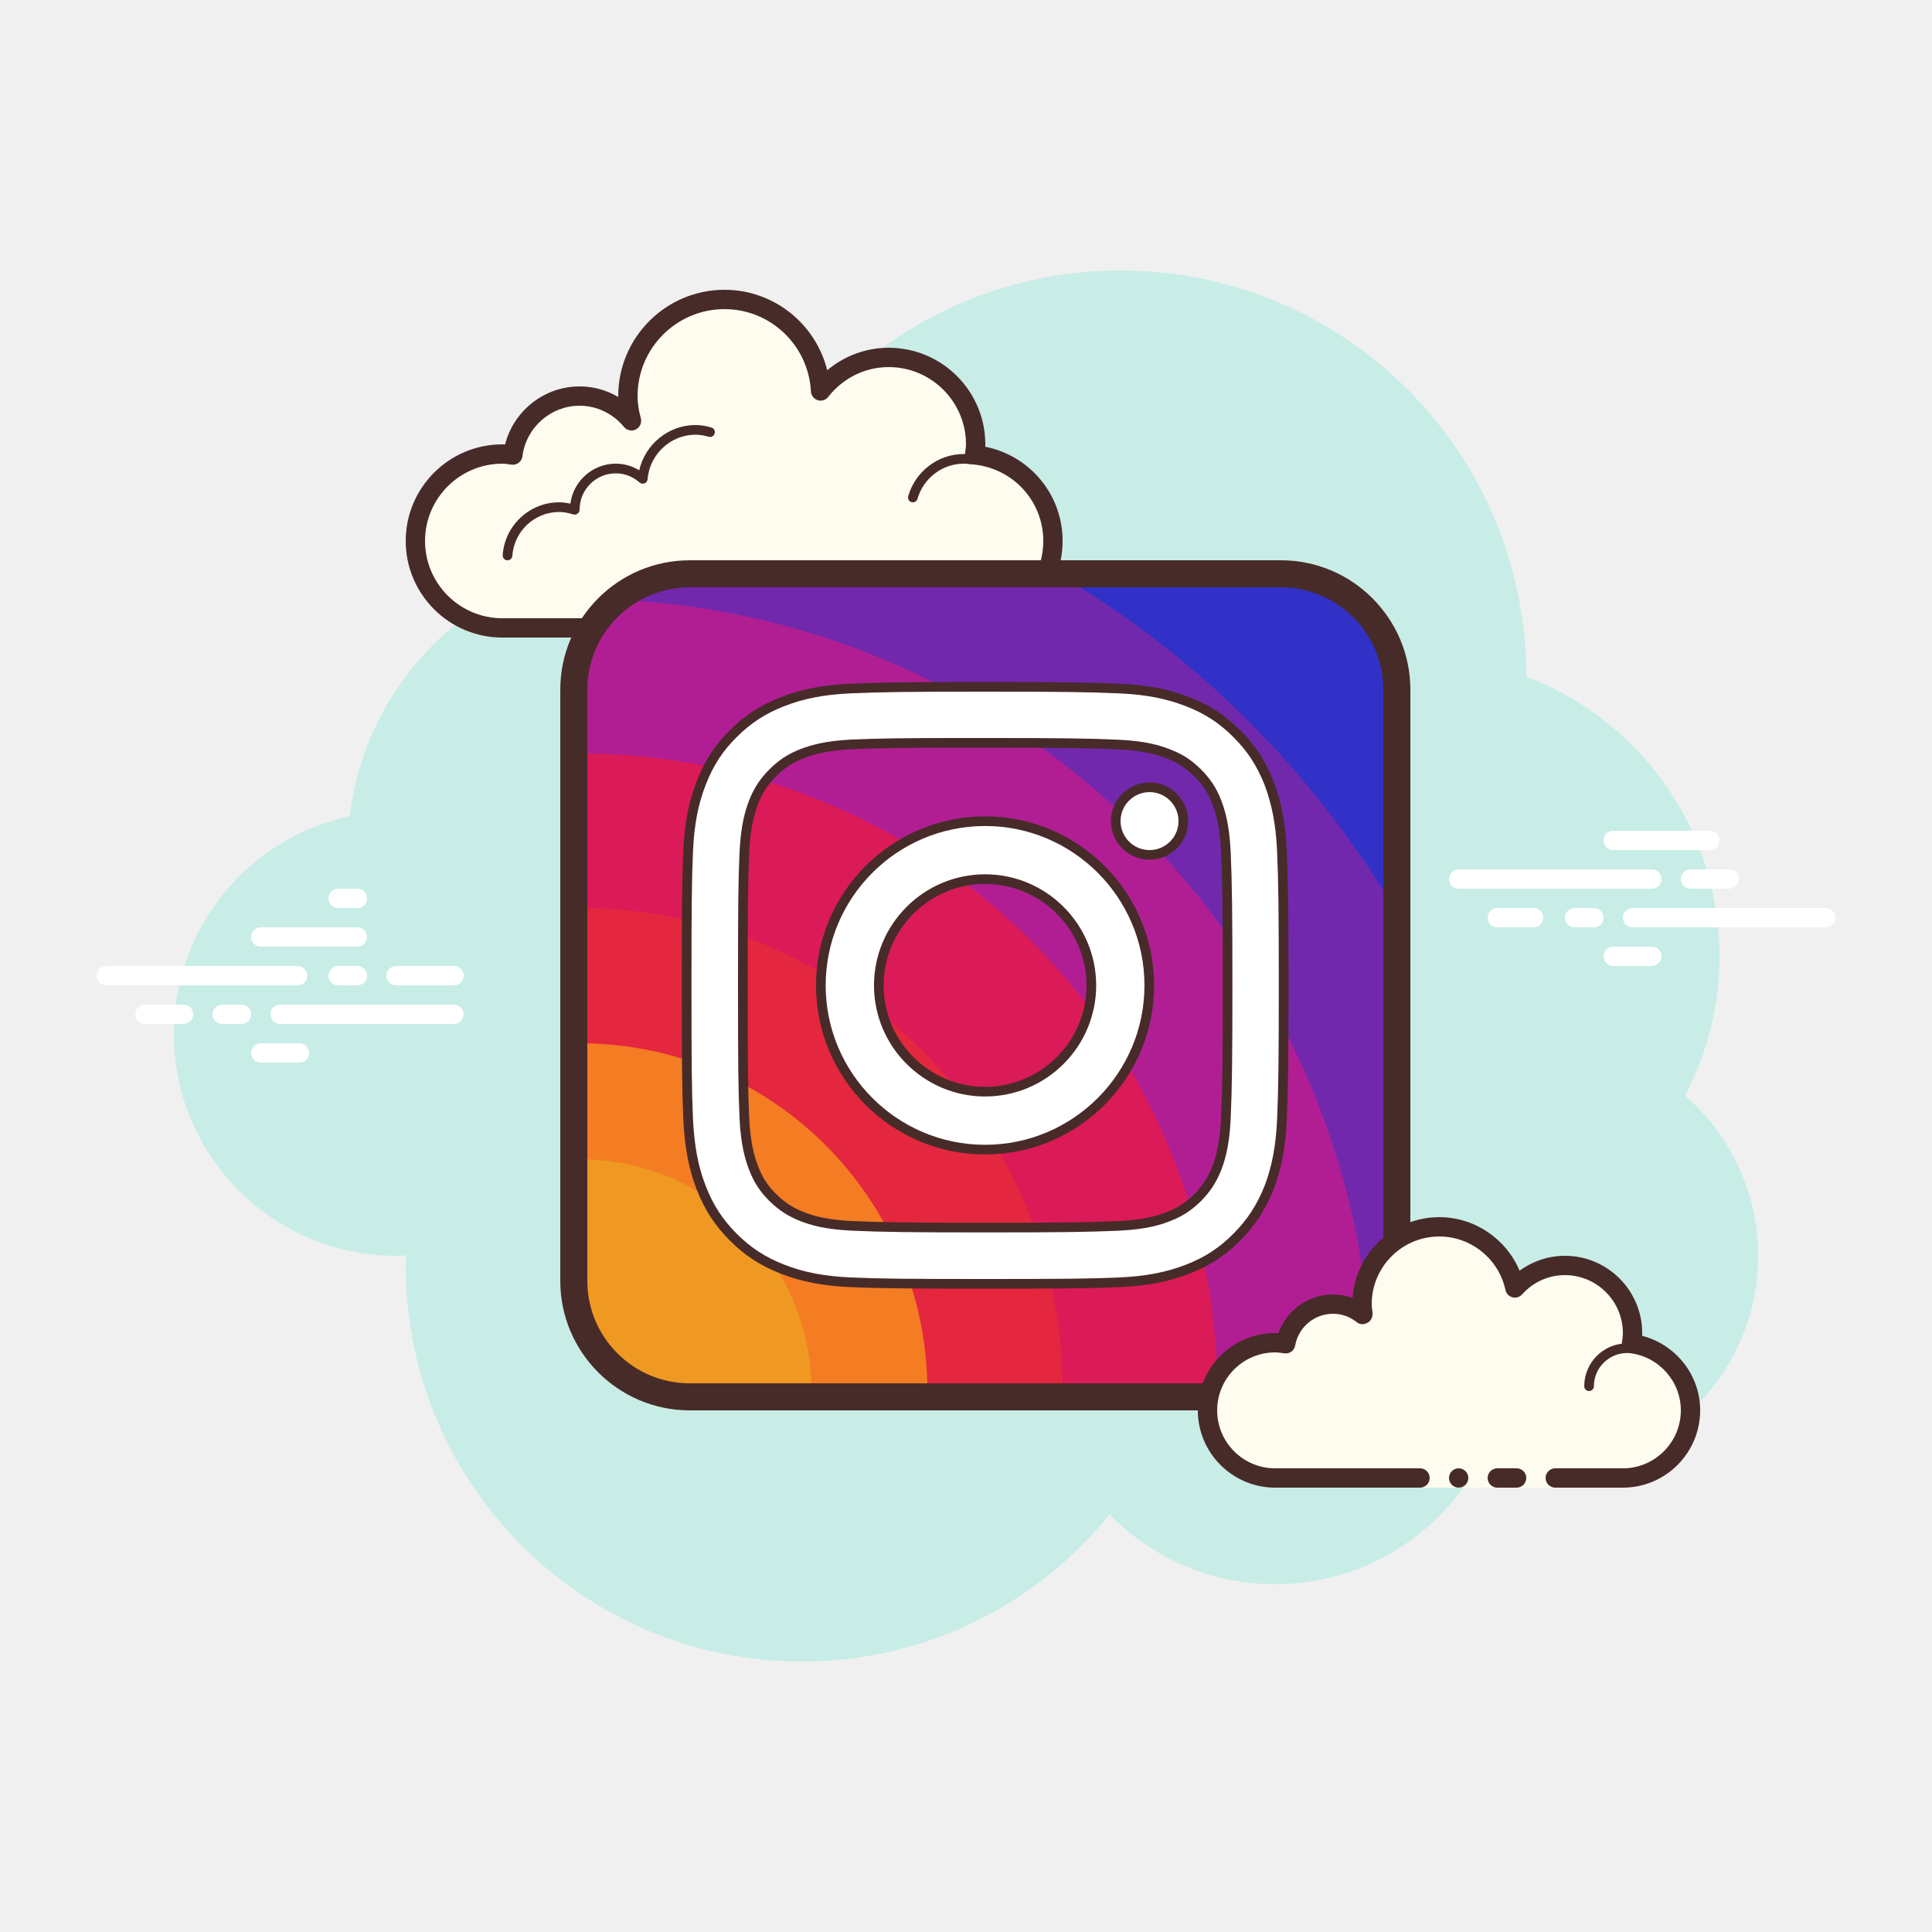
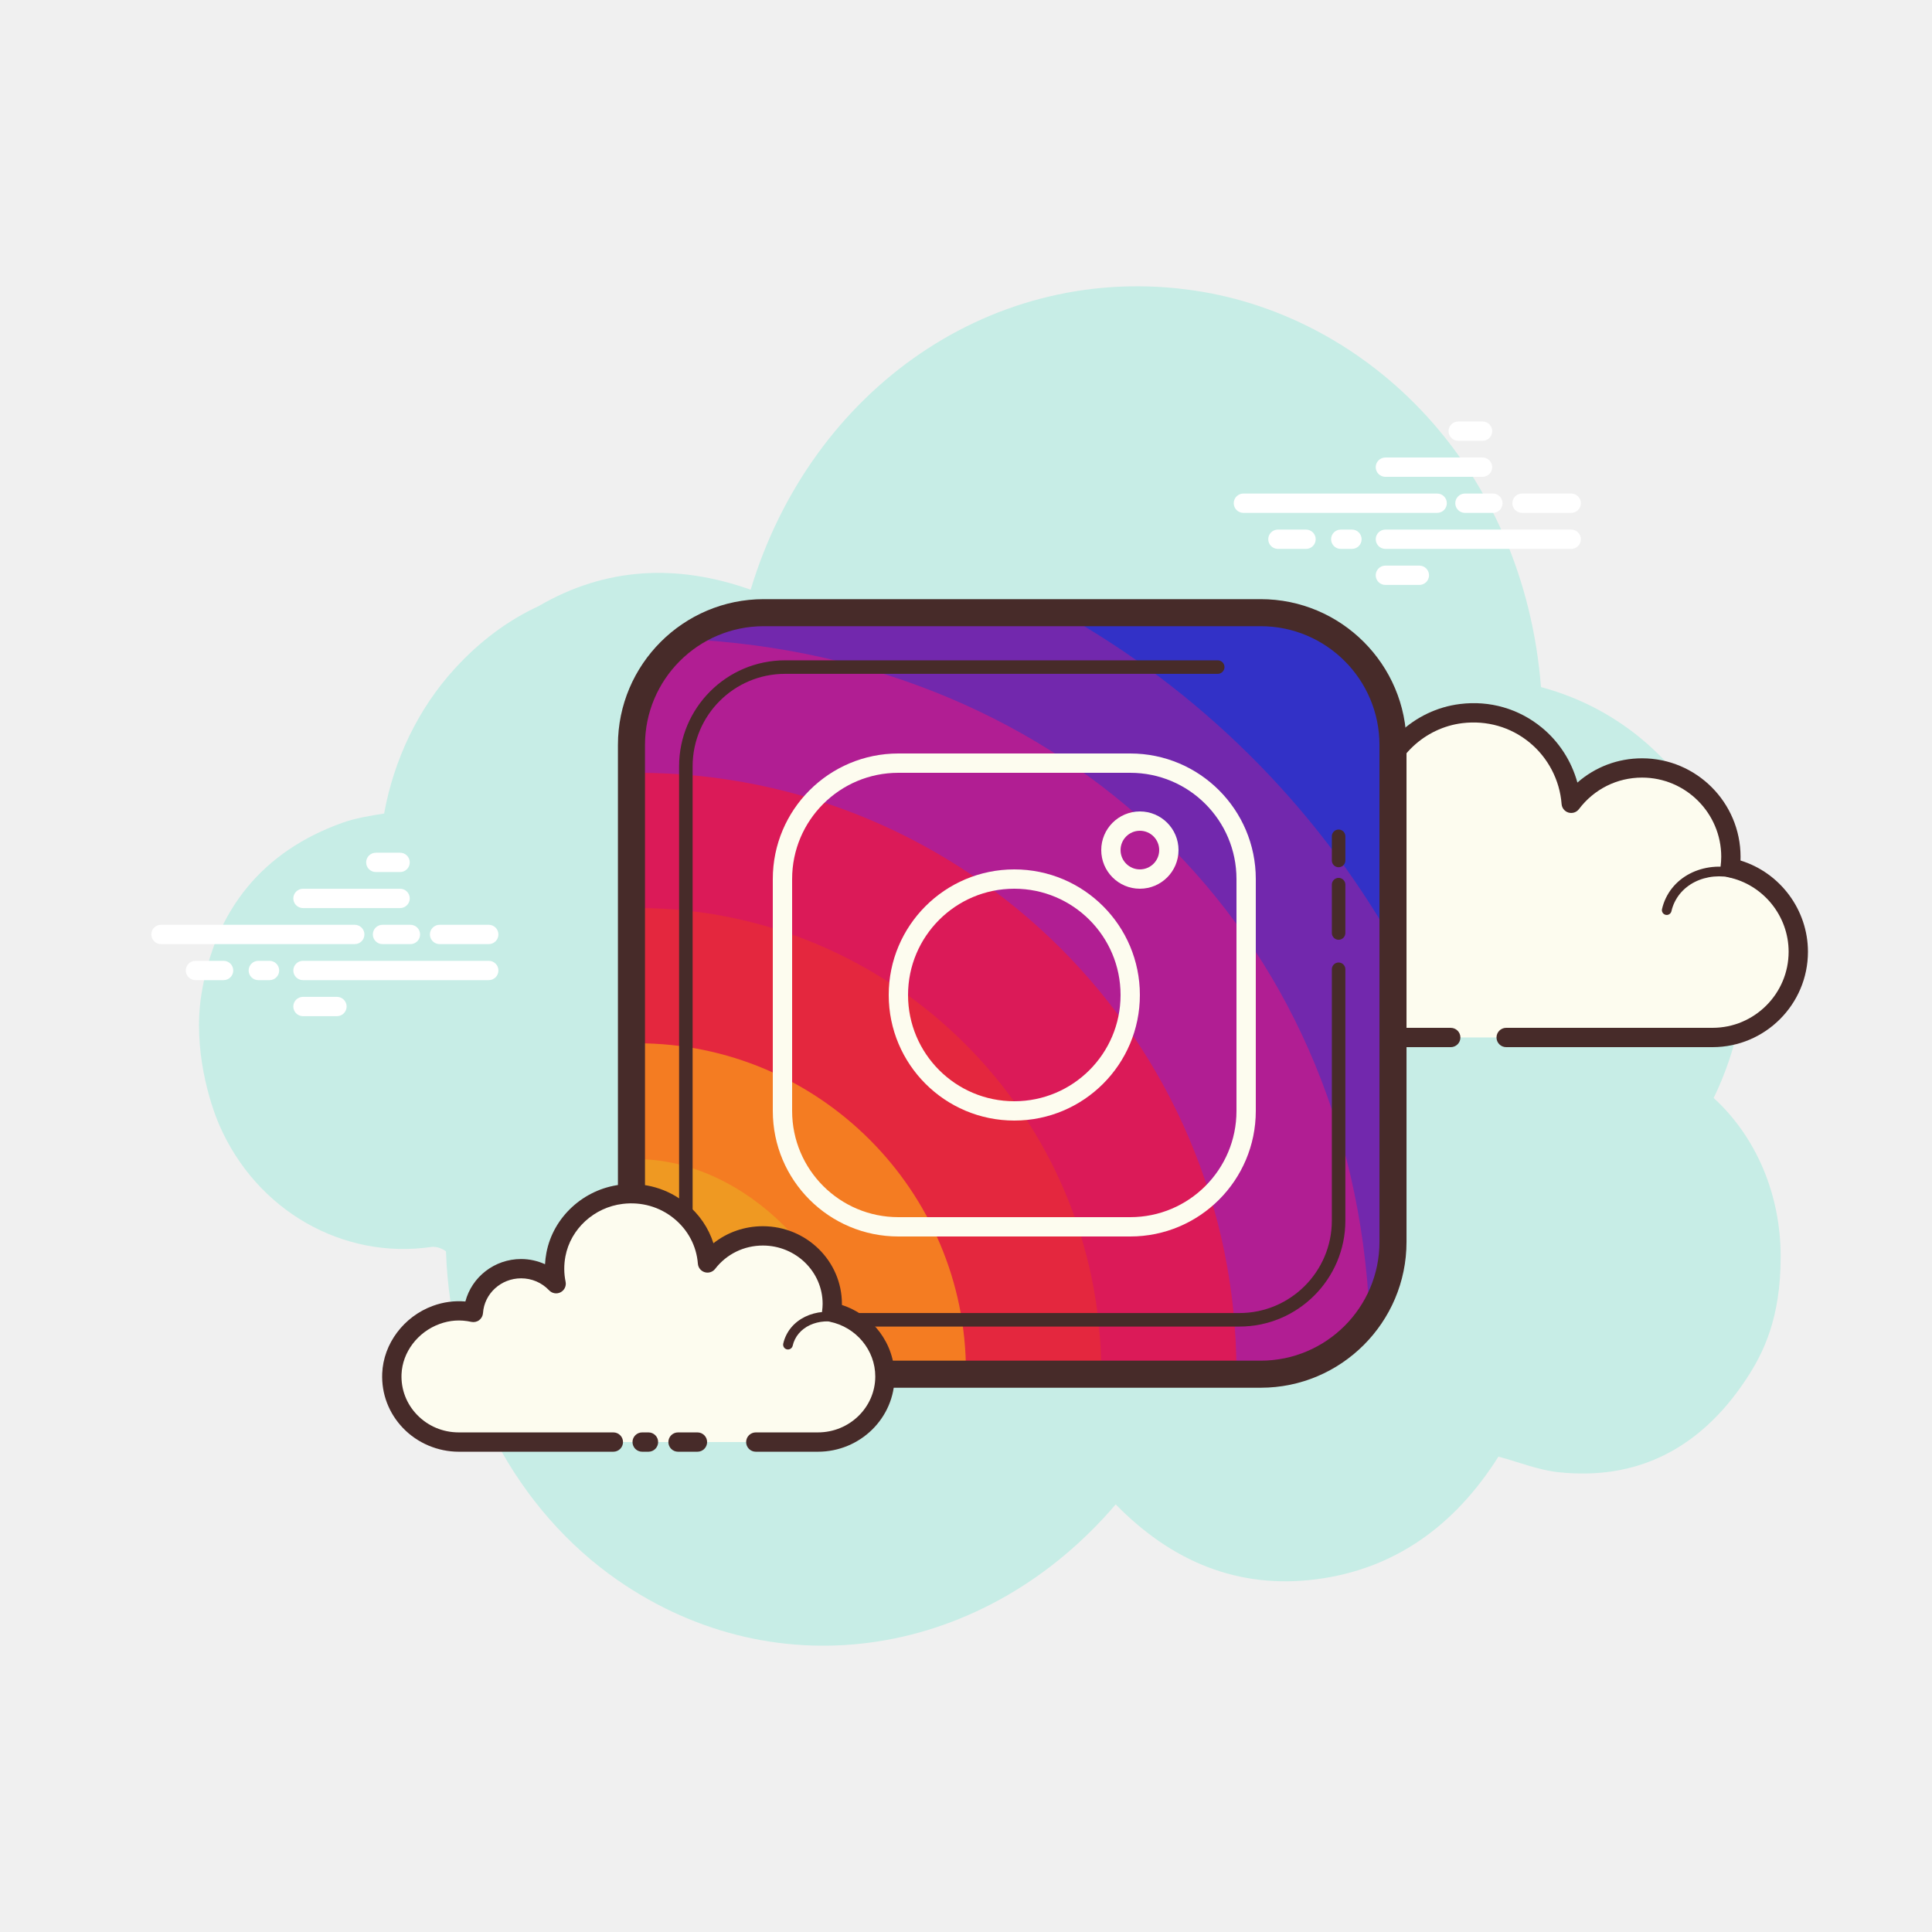
- <svg xmlns="http://www.w3.org/2000/svg" version="1.1" x="0px" y="0px" viewBox="0 0 100 100" style="enable-background:new 0 0 100 100;" xml:space="preserve">
-   <g id="bubble">
- </g>
-   <g id="gradient">
- </g>
-   <g id="doodle_1_">
- </g>
-   <g id="fluent">
- </g>
-   <g id="cloud">
-     <path style="fill:#C7EDE6;" d="M87.215,56.71C88.35,54.555,89,52.105,89,49.5c0-6.621-4.159-12.257-10.001-14.478   C78.999,35.015,79,35.008,79,35c0-11.598-9.402-21-21-21c-9.784,0-17.981,6.701-20.313,15.757C36.211,29.272,34.638,29,33,29   c-7.692,0-14.023,5.793-14.89,13.252C12.906,43.353,9,47.969,9,53.5C9,59.851,14.149,65,20.5,65c0.177,0,0.352-0.012,0.526-0.022   C21.022,65.153,21,65.324,21,65.5C21,76.822,30.178,86,41.5,86c6.437,0,12.175-2.972,15.934-7.614C59.612,80.611,62.64,82,66,82   c4.65,0,8.674-2.65,10.666-6.518C77.718,75.817,78.837,76,80,76c6.075,0,11-4.925,11-11C91,61.689,89.53,58.727,87.215,56.71z" />
-     <g>
-       <path style="fill:#FFFFFF;" d="M15.405,51H5.5C5.224,51,5,50.776,5,50.5S5.224,50,5.5,50h9.905c0.276,0,0.5,0.224,0.5,0.5    S15.682,51,15.405,51z" />
-       <path style="fill:#FFFFFF;" d="M18.5,51h-1c-0.276,0-0.5-0.224-0.5-0.5s0.224-0.5,0.5-0.5h1c0.276,0,0.5,0.224,0.5,0.5    S18.777,51,18.5,51z" />
-       <path style="fill:#FFFFFF;" d="M23.491,53H14.5c-0.276,0-0.5-0.224-0.5-0.5s0.224-0.5,0.5-0.5h8.991c0.276,0,0.5,0.224,0.5,0.5    S23.767,53,23.491,53z" />
-       <path style="fill:#FFFFFF;" d="M12.5,53h-1c-0.276,0-0.5-0.224-0.5-0.5s0.224-0.5,0.5-0.5h1c0.276,0,0.5,0.224,0.5,0.5    S12.777,53,12.5,53z" />
-       <path style="fill:#FFFFFF;" d="M9.5,53h-2C7.224,53,7,52.776,7,52.5S7.224,52,7.5,52h2c0.276,0,0.5,0.224,0.5,0.5S9.777,53,9.5,53    z" />
-       <path style="fill:#FFFFFF;" d="M15.5,55h-2c-0.276,0-0.5-0.224-0.5-0.5s0.224-0.5,0.5-0.5h2c0.276,0,0.5,0.224,0.5,0.5    S15.776,55,15.5,55z" />
-       <path style="fill:#FFFFFF;" d="M18.5,46c-0.177,0-0.823,0-1,0c-0.276,0-0.5,0.224-0.5,0.5c0,0.276,0.224,0.5,0.5,0.5    c0.177,0,0.823,0,1,0c0.276,0,0.5-0.224,0.5-0.5C19,46.224,18.776,46,18.5,46z" />
-       <path style="fill:#FFFFFF;" d="M18.5,48c-0.177,0-4.823,0-5,0c-0.276,0-0.5,0.224-0.5,0.5c0,0.276,0.224,0.5,0.5,0.5    c0.177,0,4.823,0,5,0c0.276,0,0.5-0.224,0.5-0.5C19,48.224,18.776,48,18.5,48z" />
-       <path style="fill:#FFFFFF;" d="M23.5,50c-0.177,0-2.823,0-3,0c-0.276,0-0.5,0.224-0.5,0.5c0,0.276,0.224,0.5,0.5,0.5    c0.177,0,2.823,0,3,0c0.276,0,0.5-0.224,0.5-0.5C24,50.224,23.776,50,23.5,50z" />
-     </g>
-     <g>
-       <path style="fill:#FFFFFF;" d="M85.5,46h-10c-0.276,0-0.5-0.224-0.5-0.5s0.224-0.5,0.5-0.5h10c0.276,0,0.5,0.224,0.5,0.5    S85.776,46,85.5,46z" />
-       <path style="fill:#FFFFFF;" d="M89.5,46h-2c-0.276,0-0.5-0.224-0.5-0.5s0.224-0.5,0.5-0.5h2c0.276,0,0.5,0.224,0.5,0.5    S89.776,46,89.5,46z" />
-       <path style="fill:#FFFFFF;" d="M94.5,48h-10c-0.276,0-0.5-0.224-0.5-0.5s0.224-0.5,0.5-0.5h10c0.276,0,0.5,0.224,0.5,0.5    S94.777,48,94.5,48z" />
-       <path style="fill:#FFFFFF;" d="M82.5,48h-1c-0.276,0-0.5-0.224-0.5-0.5s0.224-0.5,0.5-0.5h1c0.276,0,0.5,0.224,0.5,0.5    S82.776,48,82.5,48z" />
-       <path style="fill:#FFFFFF;" d="M79.375,48H77.5c-0.276,0-0.5-0.224-0.5-0.5s0.224-0.5,0.5-0.5h1.875c0.276,0,0.5,0.224,0.5,0.5    S79.651,48,79.375,48z" />
-       <path style="fill:#FFFFFF;" d="M88.5,44h-5c-0.276,0-0.5-0.224-0.5-0.5s0.224-0.5,0.5-0.5h5c0.276,0,0.5,0.224,0.5,0.5    S88.777,44,88.5,44z" />
-       <path style="fill:#FFFFFF;" d="M85.5,50h-2c-0.276,0-0.5-0.224-0.5-0.5s0.224-0.5,0.5-0.5h2c0.276,0,0.5,0.224,0.5,0.5    S85.776,50,85.5,50z" />
-     </g>
-     <g>
-       <path style="fill:#FDFCEF;" d="M43.875,32.5c0,0,3.64,0,6.125,0s4.5-2.015,4.5-4.5c0-2.333-1.782-4.229-4.055-4.455    C50.467,23.364,50.5,23.187,50.5,23c0-2.485-2.015-4.5-4.5-4.5c-1.438,0-2.703,0.686-3.527,1.736    C42.333,17.6,40.171,15.5,37.5,15.5c-2.761,0-5,2.239-5,5c0,0.446,0.077,0.87,0.187,1.282C32.045,21.005,31.086,20.5,30,20.5    c-1.781,0-3.234,1.335-3.455,3.055C26.364,23.533,26.187,23.5,26,23.5c-2.485,0-4.5,2.015-4.5,4.5s2.015,4.5,4.5,4.5s9.5,0,9.5,0    h5.375V33h3V32.5z" />
-       <path style="fill:#472B29;" d="M37.5,15c-3.033,0-5.5,2.467-5.5,5.5c0,0.016,0,0.031,0,0.047C31.398,20.192,30.71,20,30,20    c-1.831,0-3.411,1.261-3.858,3.005C26.095,23.002,26.048,23,26,23c-2.757,0-5,2.243-5,5s2.243,5,5,5h14.875    c0.276,0,0.5-0.224,0.5-0.5s-0.224-0.5-0.5-0.5H26c-2.206,0-4-1.794-4-4s1.794-4,4-4c0.117,0,0.23,0.017,0.343,0.032l0.141,0.019    c0.021,0.003,0.041,0.004,0.062,0.004c0.246,0,0.462-0.185,0.495-0.437C27.232,22.125,28.504,21,30,21    c0.885,0,1.723,0.401,2.301,1.1c0.098,0.118,0.241,0.182,0.386,0.182c0.078,0,0.156-0.018,0.228-0.056    c0.209-0.107,0.314-0.346,0.254-0.573C33.054,21.218,33,20.852,33,20.5c0-2.481,2.019-4.5,4.5-4.5    c2.381,0,4.347,1.872,4.474,4.263c0.011,0.208,0.15,0.387,0.349,0.45c0.05,0.016,0.101,0.024,0.152,0.024    c0.15,0,0.296-0.069,0.392-0.192C43.638,19.563,44.779,19,46,19c2.206,0,4,1.794,4,4c0,0.117-0.017,0.23-0.032,0.343l-0.019,0.141    c-0.016,0.134,0.022,0.268,0.106,0.373c0.084,0.105,0.207,0.172,0.34,0.185C52.451,24.247,54,25.949,54,28c0,2.206-1.794,4-4,4    h-6.125c-0.276,0-0.5,0.224-0.5,0.5s0.224,0.5,0.5,0.5H50c2.757,0,5-2.243,5-5c0-2.397-1.689-4.413-4.003-4.877    C50.999,23.082,51,23.041,51,23c0-2.757-2.243-5-5-5c-1.176,0-2.293,0.416-3.183,1.164C42.219,16.76,40.055,15,37.5,15L37.5,15z" />
-       <path style="fill:#472B29;" d="M36,22c-1.403,0-2.609,0.999-2.913,2.341C32.72,24.119,32.301,24,31.875,24    c-1.202,0-2.198,0.897-2.353,2.068C29.319,26.022,29.126,26,28.937,26c-1.529,0-2.811,1.2-2.918,2.732    C26.01,28.87,26.114,28.99,26.251,29c0.006,0,0.012,0,0.018,0c0.13,0,0.24-0.101,0.249-0.232c0.089-1.271,1.151-2.268,2.419-2.268    c0.229,0,0.47,0.042,0.738,0.127c0.022,0.007,0.045,0.01,0.067,0.01c0.055,0,0.11-0.02,0.156-0.054    C29.962,26.537,30,26.455,30,26.375c0-1.034,0.841-1.875,1.875-1.875c0.447,0,0.885,0.168,1.231,0.473    c0.047,0.041,0.106,0.063,0.165,0.063c0.032,0,0.063-0.006,0.093-0.019c0.088-0.035,0.148-0.117,0.155-0.212    C33.623,23.512,34.712,22.5,36,22.5c0.208,0,0.425,0.034,0.682,0.107c0.023,0.007,0.047,0.01,0.07,0.01    c0.109,0,0.207-0.073,0.239-0.182c0.038-0.133-0.039-0.271-0.172-0.309C36.517,22.04,36.256,22,36,22L36,22z" />
-       <path style="fill:#472B29;" d="M49.883,23.5c-1.326,0-2.508,0.897-2.874,2.182c-0.038,0.133,0.039,0.271,0.172,0.309    C47.205,25.997,47.228,26,47.25,26c0.109,0,0.209-0.072,0.24-0.182C47.795,24.748,48.779,24,49.883,24    c0.117,0,0.23,0.014,0.342,0.029c0.012,0.002,0.023,0.003,0.035,0.003c0.121,0,0.229-0.092,0.246-0.217    c0.019-0.137-0.077-0.263-0.214-0.281C50.158,23.516,50.022,23.5,49.883,23.5L49.883,23.5z" />
-     </g>
-     <path style="fill:#3231C7;" d="M72.3,35.7v30.6c0,3.31-2.69,6-6,6H35.7c-3.31,0-6-2.69-6-6V35.7c0-3.31,2.69-6,6-6h30.6   C69.61,29.7,72.3,32.39,72.3,35.7z" />
-     <path style="fill:#7228AD;" d="M72.3,47.25V66.3c0,3.31-2.69,6-6,6H35.7c-3.31,0-6-2.69-6-6V35.7c0-3.31,2.69-6,6-6h19.05   C61.99,33.95,68.05,40.01,72.3,47.25z" />
-     <path style="fill:#B11E93;" d="M70.96,70.08c-1.1,1.35-2.78,2.22-4.66,2.22H35.7c-3.31,0-6-2.69-6-6V35.7   c0-1.88,0.87-3.56,2.22-4.66C53.03,32.02,69.98,48.97,70.96,70.08z" />
-     <path style="fill:#DB1A58;" d="M63,72v0.3H35.7c-3.31,0-6-2.69-6-6V39H30C48.23,39,63,53.77,63,72z" />
-     <path style="fill:#E4273E;" d="M55,72c0,0.1,0,0.2-0.01,0.3H35.7c-3.31,0-6-2.69-6-6V47.01C29.8,47,29.9,47,30,47   C43.81,47,55,58.19,55,72z" />
-     <path style="fill:#F47C22;" d="M48,72c0,0.1,0,0.2-0.01,0.3H35.7c-3.31,0-6-2.69-6-6V54.01C29.8,54,29.9,54,30,54   C39.94,54,48,62.06,48,72z" />
-     <path style="fill:#EF9922;" d="M42,72c0,0.1,0,0.2-0.01,0.3H35.7c-3.31,0-6-2.69-6-6v-6.29C29.8,60,29.9,60,30,60   C36.63,60,42,65.37,42,72z" />
-     <path style="fill:#472B29;" d="M66.3,73H35.7c-3.694,0-6.7-3.006-6.7-6.7V35.7c0-3.694,3.006-6.7,6.7-6.7h30.6   c3.694,0,6.7,3.006,6.7,6.7v30.6C73,69.994,69.994,73,66.3,73z M35.7,30.4c-2.923,0-5.3,2.377-5.3,5.3v30.6   c0,2.922,2.377,5.3,5.3,5.3h30.6c2.923,0,5.3-2.377,5.3-5.3V35.7c0-2.922-2.377-5.3-5.3-5.3H35.7z" />
-     <path style="fill:#FFFFFF;" d="M50.99,66.5c-3.983,0-5.466-0.011-6.98-0.08c-1.393-0.062-2.479-0.272-3.52-0.68   c-1.014-0.391-1.806-0.906-2.57-1.67c-0.759-0.759-1.273-1.552-1.67-2.57c-0.396-1.013-0.606-2.098-0.68-3.52   c-0.069-1.527-0.08-3.008-0.08-6.98c0-3.965,0.011-5.443,0.08-6.97c0.062-1.393,0.271-2.479,0.68-3.52   c0.396-1.027,0.911-1.82,1.67-2.57c0.759-0.758,1.552-1.273,2.57-1.67c1.041-0.407,2.127-0.617,3.52-0.68   c1.566-0.071,3.067-0.09,6.98-0.09c3.915,0,5.413,0.019,6.97,0.09c1.393,0.063,2.479,0.272,3.521,0.68   c1.027,0.396,1.819,0.911,2.569,1.67c0.752,0.743,1.27,1.535,1.681,2.57c0.399,1.052,0.606,2.139,0.67,3.521   c0.07,1.581,0.09,3.08,0.09,6.97c0,3.898-0.02,5.398-0.09,6.98c-0.063,1.382-0.27,2.468-0.67,3.52   c-0.41,1.025-0.929,1.819-1.681,2.57c-0.748,0.757-1.537,1.272-2.56,1.67c-1.055,0.408-2.144,0.617-3.53,0.68   C56.445,66.489,54.965,66.5,50.99,66.5z M49.68,38.5c-2.751,0-4.262,0.021-5.573,0.079c-1.334,0.062-2.069,0.285-2.562,0.472   c-0.609,0.239-1.046,0.524-1.508,0.987c-0.461,0.46-0.746,0.895-0.982,1.499c-0.188,0.494-0.413,1.23-0.476,2.569   c-0.068,1.505-0.079,2.893-0.079,6.884c0,3.999,0.011,5.389,0.079,6.893c0.062,1.329,0.286,2.064,0.474,2.556   c0.239,0.621,0.514,1.043,0.979,1.508c0.468,0.459,0.906,0.743,1.514,0.982c0.476,0.186,1.195,0.408,2.56,0.472   c1.559,0.07,3.038,0.089,6.886,0.089c3.855,0,5.337-0.02,6.893-0.089c1.397-0.064,2.134-0.301,2.566-0.474   c0.599-0.231,1.033-0.512,1.497-0.967c0.46-0.469,0.746-0.908,0.989-1.516c0.185-0.483,0.402-1.208,0.466-2.559   c0.069-1.572,0.089-3.054,0.089-6.895c0-3.834-0.02-5.313-0.089-6.884c-0.063-1.349-0.281-2.074-0.464-2.555   c-0.236-0.612-0.52-1.049-0.979-1.508c-0.493-0.484-0.893-0.742-1.53-0.985c-0.461-0.184-1.17-0.404-2.544-0.469   c-1.534-0.07-3.017-0.089-6.895-0.089H49.68z" />
-     <path style="fill:#472B29;" d="M50.99,35.8c3.909,0,5.405,0.019,6.956,0.09c1.359,0.061,2.415,0.265,3.428,0.66   c0.985,0.38,1.744,0.873,2.467,1.605c0.719,0.71,1.216,1.47,1.608,2.459c0.389,1.024,0.59,2.081,0.652,3.429   c0.07,1.576,0.089,3.072,0.089,6.957c0,3.893-0.019,5.39-0.089,6.966c-0.062,1.35-0.263,2.407-0.648,3.42   c-0.396,0.989-0.894,1.751-1.617,2.474c-0.716,0.725-1.473,1.219-2.453,1.6c-1.023,0.395-2.083,0.599-3.436,0.66   c-1.509,0.069-2.986,0.08-6.956,0.08c-3.978,0-5.458-0.011-6.967-0.08c-1.359-0.061-2.415-0.264-3.426-0.66   c-0.971-0.375-1.731-0.869-2.465-1.602c-0.728-0.729-1.222-1.489-1.603-2.468c-0.384-0.981-0.587-2.038-0.659-3.423   c-0.069-1.522-0.08-3.001-0.08-6.968c0-3.959,0.011-5.436,0.08-6.957c0.061-1.359,0.264-2.415,0.66-3.427   c0.38-0.985,0.873-1.745,1.603-2.465c0.727-0.727,1.488-1.221,2.467-1.602c1.009-0.394,2.065-0.598,3.424-0.66   C45.585,35.819,47.082,35.8,50.99,35.8 M50.99,63.79c3.861,0,5.345-0.019,6.907-0.089c1.443-0.067,2.211-0.314,2.658-0.493   c0.641-0.248,1.105-0.547,1.609-1.041c0.487-0.497,0.791-0.964,1.053-1.62c0.191-0.501,0.419-1.255,0.483-2.649   c0.07-1.576,0.089-3.061,0.089-6.908c0-3.839-0.019-5.322-0.089-6.898c-0.065-1.391-0.292-2.145-0.483-2.65   c-0.249-0.645-0.562-1.126-1.049-1.614c-0.518-0.509-0.96-0.794-1.625-1.048c-0.486-0.194-1.225-0.425-2.645-0.492   c-1.539-0.07-3.024-0.089-6.907-0.089H49.68c-2.756,0-4.27,0.021-5.588,0.079c-1.376,0.064-2.141,0.296-2.658,0.493   c-0.641,0.251-1.122,0.566-1.609,1.053c-0.487,0.486-0.801,0.965-1.051,1.605c-0.197,0.513-0.431,1.28-0.495,2.662   c-0.069,1.511-0.08,2.901-0.08,6.898c0,4.004,0.01,5.397,0.08,6.907c0.064,1.372,0.297,2.136,0.493,2.65   c0.252,0.654,0.556,1.121,1.05,1.615c0.491,0.482,0.973,0.795,1.613,1.046c0.496,0.194,1.247,0.426,2.656,0.492   C45.655,63.771,47.138,63.79,50.99,63.79 M50.99,35.3c-3.991,0-5.454,0.021-6.989,0.09c-1.417,0.064-2.522,0.279-3.583,0.693   c-1.047,0.408-1.86,0.937-2.639,1.714c-0.78,0.771-1.31,1.585-1.716,2.639c-0.416,1.062-0.63,2.168-0.693,3.584   c-0.069,1.537-0.08,3.019-0.08,6.979c0,3.969,0.011,5.452,0.08,6.99c0.075,1.444,0.289,2.549,0.693,3.583   c0.407,1.045,0.937,1.859,1.715,2.639c0.786,0.786,1.601,1.314,2.639,1.715c1.062,0.416,2.168,0.63,3.584,0.693   c1.537,0.07,3.02,0.081,6.989,0.081c3.96,0,5.441-0.01,6.979-0.081c1.41-0.063,2.519-0.277,3.594-0.693   c1.051-0.409,1.861-0.938,2.629-1.715c0.771-0.771,1.303-1.584,1.726-2.64c0.409-1.075,0.619-2.18,0.684-3.583   c0.068-1.536,0.09-3,0.09-6.989c0-3.979-0.021-5.443-0.09-6.979c-0.064-1.402-0.274-2.506-0.685-3.585   c-0.421-1.062-0.953-1.876-1.724-2.637c-0.771-0.78-1.584-1.309-2.639-1.716c-1.063-0.416-2.169-0.629-3.585-0.693   C56.443,35.321,54.982,35.3,50.99,35.3L50.99,35.3z M50.99,63.29c-3.842,0-5.32-0.019-6.876-0.089   c-1.336-0.062-2.036-0.278-2.496-0.458c-0.582-0.229-1-0.5-1.445-0.938c-0.441-0.441-0.705-0.846-0.934-1.438   c-0.182-0.476-0.399-1.195-0.46-2.494c-0.068-1.492-0.079-2.881-0.079-6.884c0-3.995,0.011-5.382,0.079-6.875   c0.061-1.308,0.278-2.026,0.462-2.506c0.225-0.574,0.497-0.99,0.938-1.43c0.44-0.441,0.856-0.713,1.438-0.941   c0.473-0.18,1.192-0.399,2.499-0.459C45.42,38.722,46.93,38.7,49.68,38.7h1.311c3.876,0,5.355,0.019,6.885,0.088   c1.346,0.063,2.033,0.277,2.482,0.457c0.612,0.234,0.99,0.478,1.46,0.94c0.436,0.436,0.708,0.854,0.934,1.438   c0.176,0.463,0.389,1.17,0.45,2.493c0.069,1.557,0.089,3.036,0.089,6.875c0,3.847-0.02,5.328-0.089,6.886   c-0.062,1.322-0.273,2.027-0.451,2.494c-0.234,0.586-0.501,0.996-0.943,1.448c-0.445,0.437-0.851,0.7-1.432,0.924   c-0.424,0.169-1.13,0.396-2.501,0.459C56.32,63.271,54.84,63.29,50.99,63.29L50.99,63.29z" />
-     <path style="fill:#FFFFFF;" d="M59.5,40.751c-0.966,0-1.75,0.783-1.75,1.749c0,0.966,0.784,1.75,1.75,1.75s1.75-0.784,1.75-1.75   S60.466,40.75,59.5,40.751L59.5,40.751z" />
-     <path style="fill:#472B29;" d="M59.5,41c0.828,0,1.5,0.672,1.5,1.5c0,0.828-0.672,1.5-1.5,1.5S58,43.328,58,42.5   C58,41.672,58.672,41.001,59.5,41L59.5,41 M59.5,40.5L59.5,40.5c-1.103,0.001-2,0.898-2,2c0,1.103,0.897,2,2,2s2-0.897,2-2   S60.603,40.5,59.5,40.5L59.5,40.5z" />
-     <path style="fill:#FFFFFF;" d="M50.988,42.504c-4.695,0-8.501,3.806-8.501,8.501s3.806,8.499,8.501,8.499   c4.695,0,8.499-3.805,8.499-8.499S55.682,42.504,50.988,42.504L50.988,42.504z M50.988,45.505c3.037,0,5.5,2.462,5.5,5.5   c0,3.037-2.463,5.5-5.5,5.5c-3.038,0-5.5-2.463-5.5-5.5C45.488,47.967,47.95,45.505,50.988,45.505z" />
-     <path style="fill:#472B29;" d="M50.988,59.754c-4.825,0-8.751-3.925-8.751-8.75c0-4.825,3.926-8.75,8.751-8.75   c4.824,0,8.749,3.925,8.749,8.75C59.737,55.829,55.812,59.754,50.988,59.754z M50.988,42.754c-4.55,0-8.251,3.701-8.251,8.25   c0,4.549,3.701,8.25,8.251,8.25c4.549,0,8.249-3.701,8.249-8.25C59.237,46.455,55.537,42.754,50.988,42.754z M50.988,56.754   c-3.171,0-5.75-2.58-5.75-5.75s2.579-5.75,5.75-5.75s5.75,2.58,5.75,5.75S54.159,56.754,50.988,56.754z M50.988,45.754   c-2.895,0-5.25,2.355-5.25,5.25s2.355,5.25,5.25,5.25s5.25-2.355,5.25-5.25S53.883,45.754,50.988,45.754z" />
-     <g>
-       <path style="fill:#FDFCEF;" d="M80.5,76.5c0,0,1.567,0,3.5,0s3.5-1.567,3.5-3.5c0-1.781-1.335-3.234-3.055-3.455    C84.473,69.366,84.5,69.187,84.5,69c0-1.933-1.567-3.5-3.5-3.5c-1.032,0-1.95,0.455-2.59,1.165    c-0.384-1.808-1.987-3.165-3.91-3.165c-2.209,0-4,1.791-4,4c0,0.191,0.03,0.374,0.056,0.558C70.128,67.714,69.592,67.5,69,67.5    c-1.228,0-2.245,0.887-2.455,2.055C66.366,69.527,66.187,69.5,66,69.5c-1.933,0-3.5,1.567-3.5,3.5s1.567,3.5,3.5,3.5s7.5,0,7.5,0    V77h7V76.5z" />
-       <path style="fill:#472B29;" d="M82.25,72C82.112,72,82,71.888,82,71.75c0-1.223,0.995-2.218,2.218-2.218    c0.034,0.009,0.737-0.001,1.244,0.136c0.133,0.036,0.212,0.173,0.176,0.306c-0.036,0.134-0.173,0.213-0.306,0.176    c-0.444-0.12-1.1-0.12-1.113-0.118c-0.948,0-1.719,0.771-1.719,1.718C82.5,71.888,82.388,72,82.25,72z" />
-       <circle style="fill:#472B29;" cx="75.5" cy="76.5" r="0.5" />
-       <path style="fill:#472B29;" d="M84,77h-3.5c-0.276,0-0.5-0.224-0.5-0.5s0.224-0.5,0.5-0.5H84c1.654,0,3-1.346,3-3    c0-1.496-1.125-2.768-2.618-2.959c-0.134-0.018-0.255-0.088-0.336-0.196s-0.115-0.244-0.094-0.377C83.975,69.314,84,69.16,84,69    c0-1.654-1.346-3-3-3c-0.85,0-1.638,0.355-2.219,1c-0.125,0.139-0.321,0.198-0.5,0.148c-0.182-0.049-0.321-0.195-0.36-0.379    C77.58,65.165,76.141,64,74.5,64c-1.93,0-3.5,1.57-3.5,3.5c0,0.143,0.021,0.28,0.041,0.418c0.029,0.203-0.063,0.438-0.242,0.54    c-0.179,0.102-0.396,0.118-0.556-0.01C69.878,68.155,69.449,68,69,68c-0.966,0-1.792,0.691-1.963,1.644    c-0.048,0.267-0.296,0.446-0.569,0.405C66.314,70.025,66.16,70,66,70c-1.654,0-3,1.346-3,3s1.346,3,3,3h7.5    c0.276,0,0.5,0.224,0.5,0.5S73.776,77,73.5,77H66c-2.206,0-4-1.794-4-4s1.794-4,4-4c0.059,0,0.116,0.002,0.174,0.006    C66.588,67.82,67.711,67,69,67c0.349,0,0.689,0.061,1.011,0.18C70.176,64.847,72.126,63,74.5,63c1.831,0,3.466,1.127,4.153,2.774    C79.333,65.276,80.155,65,81,65c2.206,0,4,1.794,4,4c0,0.048-0.001,0.095-0.004,0.142C86.739,69.59,88,71.169,88,73    C88,75.206,86.206,77,84,77z" />
-       <path style="fill:#472B29;" d="M78.5,76c-0.159,0-0.841,0-1,0c-0.276,0-0.5,0.224-0.5,0.5c0,0.276,0.224,0.5,0.5,0.5    c0.159,0,0.841,0,1,0c0.276,0,0.5-0.224,0.5-0.5C79,76.224,78.776,76,78.5,76z" />
-     </g>
-   </g>
-   <g id="cclip">
- </g>
+ <svg xmlns="http://www.w3.org/2000/svg" version="1.1" id="Layer_1" x="0px" y="0px" viewBox="0 0 100 100" style="enable-background:new 0 0 100 100;" xml:space="preserve">
+   <path style="fill:#C7EDE6;" d="M88.699,56.831c0.3-0.616,0.566-1.264,0.796-1.943c2.633-7.77-1.349-17.078-9.733-19.325  C78.854,24.18,70.854,16.37,61.82,15.038c-10.341-1.525-19.814,5.044-22.966,15.485c-3.799-1.346-7.501-1.182-10.99,0.857  c-1.583,0.732-3.031,1.812-4.33,3.233c-1.907,2.086-3.147,4.719-3.652,7.495c-0.748,0.118-1.483,0.236-2.176,0.484  c-4.04,1.449-6.589,4.431-7.288,8.923c-0.435,2.797,0.443,5.587,0.933,6.714c1.935,4.455,6.422,6.98,10.981,6.312  c0.227-0.033,0.557,0.069,0.752,0.233c0.241,7.12,3.698,13.417,8.884,17.014c8.321,5.772,19.027,3.994,25.781-3.921  c2.894,2.96,6.338,4.398,10.384,3.876c4.023-0.519,7.147-2.739,9.426-6.349c1.053,0.283,2.051,0.691,3.083,0.804  c4.042,0.442,7.324-1.165,9.732-4.8c0.922-1.391,1.793-3.194,1.793-6.354C92.169,61.788,90.874,58.821,88.699,56.831z" />
+   <path style="fill:#FFFFFF;" d="M18.362,48.867H8.332c-0.276,0-0.5-0.224-0.5-0.5s0.224-0.5,0.5-0.5h10.03c0.276,0,0.5,0.224,0.5,0.5  S18.639,48.867,18.362,48.867z M21.244,48.867h-1.446c-0.276,0-0.5-0.224-0.5-0.5s0.224-0.5,0.5-0.5h1.446  c0.276,0,0.5,0.224,0.5,0.5S21.52,48.867,21.244,48.867z M25.298,48.867h-2.546c-0.276,0-0.5-0.224-0.5-0.5s0.224-0.5,0.5-0.5h2.546  c0.276,0,0.5,0.224,0.5,0.5S25.574,48.867,25.298,48.867z M25.298,50.732h-9.616c-0.276,0-0.5-0.224-0.5-0.5s0.224-0.5,0.5-0.5  h9.616c0.276,0,0.5,0.224,0.5,0.5S25.574,50.732,25.298,50.732z M13.95,50.732h-0.58c-0.276,0-0.5-0.224-0.5-0.5s0.224-0.5,0.5-0.5  h0.58c0.276,0,0.5,0.224,0.5,0.5S14.227,50.732,13.95,50.732z M11.573,50.732h-1.456c-0.276,0-0.5-0.224-0.5-0.5s0.224-0.5,0.5-0.5  h1.456c0.276,0,0.5,0.224,0.5,0.5S11.85,50.732,11.573,50.732z M20.709,47.002h-5.027c-0.276,0-0.5-0.224-0.5-0.5s0.224-0.5,0.5-0.5  h5.027c0.276,0,0.5,0.224,0.5,0.5S20.985,47.002,20.709,47.002z M20.709,45.137h-1.257c-0.276,0-0.5-0.224-0.5-0.5  s0.224-0.5,0.5-0.5h1.257c0.276,0,0.5,0.224,0.5,0.5S20.985,45.137,20.709,45.137z M17.441,52.597h-1.759  c-0.276,0-0.5-0.224-0.5-0.5s0.224-0.5,0.5-0.5h1.759c0.276,0,0.5,0.224,0.5,0.5S17.717,52.597,17.441,52.597z M74.388,26.546  h-10.03c-0.276,0-0.5-0.224-0.5-0.5s0.224-0.5,0.5-0.5h10.03c0.276,0,0.5,0.224,0.5,0.5S74.665,26.546,74.388,26.546z   M77.271,26.546h-1.446c-0.276,0-0.5-0.224-0.5-0.5s0.224-0.5,0.5-0.5h1.446c0.276,0,0.5,0.224,0.5,0.5S77.547,26.546,77.271,26.546  z M81.325,26.546h-2.546c-0.276,0-0.5-0.224-0.5-0.5s0.224-0.5,0.5-0.5h2.546c0.276,0,0.5,0.224,0.5,0.5  S81.602,26.546,81.325,26.546z M81.325,28.411h-9.617c-0.276,0-0.5-0.224-0.5-0.5s0.224-0.5,0.5-0.5h9.617  c0.276,0,0.5,0.224,0.5,0.5S81.602,28.411,81.325,28.411z M69.977,28.411h-0.58c-0.276,0-0.5-0.224-0.5-0.5s0.224-0.5,0.5-0.5h0.58  c0.276,0,0.5,0.224,0.5,0.5S70.254,28.411,69.977,28.411z M67.6,28.411h-1.456c-0.276,0-0.5-0.224-0.5-0.5s0.224-0.5,0.5-0.5H67.6  c0.276,0,0.5,0.224,0.5,0.5S67.877,28.411,67.6,28.411z M76.735,24.681h-5.028c-0.276,0-0.5-0.224-0.5-0.5s0.224-0.5,0.5-0.5h5.028  c0.276,0,0.5,0.224,0.5,0.5S77.012,24.681,76.735,24.681z M76.735,22.816h-1.257c-0.276,0-0.5-0.224-0.5-0.5s0.224-0.5,0.5-0.5  h1.257c0.276,0,0.5,0.224,0.5,0.5S77.012,22.816,76.735,22.816z M73.466,30.276h-1.759c-0.276,0-0.5-0.224-0.5-0.5  s0.224-0.5,0.5-0.5h1.759c0.276,0,0.5,0.224,0.5,0.5S73.743,30.276,73.466,30.276z" />
+   <path style="fill:#FDFCEF;" d="M77.959,53.7c0,0,10.616,0,10.681,0c2.452,0,4.439-1.987,4.439-4.439  c0-2.139-1.513-3.924-3.527-4.344c0.023-0.187,0.039-0.377,0.039-0.57c0-2.539-2.058-4.598-4.597-4.598  c-1.499,0-2.827,0.721-3.666,1.831c-0.215-2.826-2.739-5.007-5.693-4.646c-2.16,0.264-3.947,1.934-4.344,4.073  c-0.127,0.686-0.114,1.352,0.013,1.977c-0.579-0.624-1.403-1.016-2.322-1.016c-1.68,0-3.052,1.308-3.16,2.961  c-0.763-0.169-1.593-0.158-2.467,0.17c-1.671,0.627-2.861,2.2-2.93,3.983c-0.099,2.533,1.925,4.617,4.435,4.617  c0.191,0,0.861,0,1.015,0h9.218" />
+   <path style="fill:#472B29;" d="M88.641,54.2H77.959c-0.276,0-0.5-0.224-0.5-0.5s0.224-0.5,0.5-0.5H88.64  c2.172,0,3.939-1.767,3.939-3.939c0-1.854-1.316-3.476-3.129-3.855c-0.254-0.053-0.425-0.292-0.394-0.55  c0.021-0.168,0.035-0.337,0.035-0.51c0-2.259-1.838-4.098-4.098-4.098c-1.292,0-2.483,0.595-3.267,1.632  c-0.126,0.166-0.34,0.237-0.54,0.179c-0.2-0.059-0.342-0.235-0.358-0.442c-0.094-1.238-0.701-2.401-1.664-3.19  c-0.973-0.798-2.207-1.149-3.471-0.997c-1.947,0.238-3.556,1.747-3.913,3.668c-0.112,0.601-0.108,1.201,0.011,1.786  c0.045,0.22-0.062,0.442-0.261,0.545c-0.199,0.102-0.443,0.06-0.595-0.104c-0.513-0.552-1.208-0.856-1.956-0.856  c-1.4,0-2.569,1.095-2.661,2.494c-0.01,0.146-0.082,0.28-0.199,0.367s-0.268,0.118-0.408,0.088c-0.755-0.167-1.468-0.118-2.183,0.15  c-1.498,0.562-2.545,1.982-2.606,3.535c-0.042,1.083,0.347,2.109,1.096,2.889c0.75,0.78,1.758,1.209,2.84,1.209h10.233  c0.276,0,0.5,0.224,0.5,0.5s-0.224,0.5-0.5,0.5H64.86c-1.356,0-2.621-0.539-3.561-1.516c-0.939-0.977-1.428-2.263-1.375-3.621  c0.076-1.949,1.384-3.73,3.254-4.432c0.72-0.27,1.464-0.363,2.221-0.279c0.362-1.655,1.842-2.884,3.582-2.884  c0.603,0,1.194,0.151,1.72,0.431c0.004-0.327,0.036-0.655,0.097-0.983c0.436-2.346,2.399-4.188,4.775-4.478  c1.54-0.191,3.039,0.244,4.226,1.216c0.899,0.737,1.543,1.742,1.847,2.851c0.919-0.807,2.094-1.256,3.347-1.256  c2.811,0,5.098,2.287,5.098,5.098c0,0.064-0.001,0.128-0.004,0.192c2.048,0.628,3.492,2.547,3.492,4.723  C93.579,51.984,91.364,54.2,88.641,54.2z" />
+   <path style="fill:#FDFCEF;" d="M72.386,39.921c-1.642-0.108-3.055,1.026-3.157,2.533c-0.013,0.187-0.004,0.371,0.023,0.55  c-0.317-0.358-0.786-0.6-1.324-0.636c-0.985-0.065-1.836,0.586-1.959,1.471c-0.179-0.049-0.366-0.082-0.56-0.095  c-1.437-0.094-2.674,0.898-2.762,2.216" />
+   <path style="fill:#472B29;" d="M62.648,46.211c-0.006,0-0.012,0-0.017,0c-0.138-0.009-0.242-0.128-0.233-0.266  c0.098-1.454,1.453-2.556,3.028-2.449c0.116,0.008,0.234,0.022,0.353,0.045c0.26-0.878,1.158-1.485,2.166-1.421  c0.377,0.025,0.73,0.139,1.035,0.33c0-0.004,0-0.008,0-0.012c0.111-1.641,1.652-2.872,3.423-2.765  c0.138,0.009,0.242,0.128,0.233,0.266c-0.009,0.138-0.131,0.243-0.266,0.233c-1.514-0.102-2.799,0.933-2.891,2.3  c-0.011,0.165-0.004,0.332,0.021,0.496c0.017,0.109-0.041,0.217-0.141,0.264c-0.098,0.047-0.219,0.023-0.293-0.061  c-0.285-0.321-0.705-0.522-1.154-0.552c-0.846-0.056-1.589,0.496-1.695,1.256c-0.01,0.071-0.05,0.134-0.109,0.174  c-0.06,0.04-0.135,0.051-0.203,0.033c-0.173-0.046-0.345-0.076-0.511-0.086c-1.303-0.085-2.417,0.805-2.497,1.983  C62.889,46.11,62.778,46.211,62.648,46.211z" />
+   <path style="fill:#3231C7;" d="M72.099,38.56v25.72c0,1.43-0.45,2.77-1.21,3.87c-1.23,1.8-3.3,2.98-5.64,2.98h-25.72  c-3.76,0-6.84-3.08-6.84-6.85V38.56c0-2.24,1.09-4.23,2.76-5.48c1.14-0.86,2.55-1.37,4.08-1.37h25.72c0.76,0,1.49,0.12,2.17,0.36  c1.52,1.33,2.96,2.76,4.3,4.27C71.968,37.04,72.099,37.78,72.099,38.56z" />
+   <path style="fill:#7228AD;" d="M72.099,48.75v15.53c0,1.43-0.45,2.77-1.21,3.87c-1.23,1.8-3.3,2.98-5.64,2.98h-25.72  c-3.76,0-6.84-3.08-6.84-6.85V38.56c0-2.24,1.09-4.23,2.76-5.48c1.14-0.86,2.55-1.37,4.08-1.37h15.38  C62.069,35.72,68.029,41.63,72.099,48.75z" />
+   <path style="fill:#B11E93;" d="M70.889,68.15c-1.23,1.8-3.3,2.98-5.64,2.98h-25.72c-3.76,0-6.84-3.08-6.84-6.85V38.56  c0-2.24,1.09-4.23,2.76-5.48C55,34,70,48,70.889,68.15z" />
+   <path style="fill:#DB1A58;" d="M63.998,71v0.13h-24.47c-3.76,0-6.84-3.08-6.84-6.85V40h0.31C50.089,40,63.998,53.91,63.998,71z" />
+   <path style="fill:#E4273E;" d="M56.998,71v0.13h-17.47c-3.76,0-6.84-3.08-6.84-6.85V47.01c0.1-0.01,0.21-0.01,0.31-0.01  C46.228,47,56.998,57.77,56.998,71z" />
+   <path style="fill:#F47C22;" d="M49.998,71v0.13h-10.47c-3.76,0-6.84-3.08-6.84-6.85V54.01c0.1-0.01,0.21-0.01,0.31-0.01  C42.369,54,49.998,61.63,49.998,71z" />
+   <path style="fill:#EF9922;" d="M43.998,71v0.13h-4.47c-3.76,0-6.84-3.08-6.84-6.85v-4.27c0.1-0.01,0.21-0.01,0.31-0.01  C38.518,60,43.998,65.48,43.998,71z" />
+   <path style="fill:#472B29;" d="M86.27,47.358c-0.018,0-0.037-0.002-0.056-0.006c-0.135-0.031-0.219-0.165-0.188-0.299  c0.045-0.199,0.113-0.393,0.201-0.574c0.716-1.484,2.651-2.054,4.317-1.268c0.125,0.059,0.179,0.208,0.12,0.333  c-0.059,0.126-0.209,0.177-0.333,0.12c-1.417-0.667-3.056-0.204-3.654,1.033c-0.072,0.148-0.127,0.305-0.164,0.468  C86.486,47.279,86.383,47.358,86.27,47.358z" />
+   <path style="fill:#472B29;" d="M65.256,71.829H39.532c-4.162,0-7.548-3.386-7.548-7.547V38.559c0-4.162,3.386-7.547,7.548-7.547  h25.722c4.162,0,7.547,3.386,7.547,7.547v25.722C72.802,68.443,69.416,71.829,65.256,71.829z M39.532,32.412  c-3.39,0-6.147,2.757-6.147,6.147v25.722c0,3.39,2.758,6.147,6.147,6.147h25.722c3.39,0,6.147-2.757,6.147-6.147V38.559  c0-3.39-2.757-6.147-6.147-6.147H39.532z" />
+   <path style="fill:#472B29;" d="M64.152,68.663H40.634c-3.024,0-5.484-2.46-5.484-5.484V39.662c0-3.024,2.46-5.484,5.484-5.484  h22.395c0.193,0,0.35,0.157,0.35,0.35s-0.157,0.35-0.35,0.35H40.634c-2.638,0-4.784,2.146-4.784,4.784v23.517  c0,2.638,2.146,4.784,4.784,4.784h23.518c2.638,0,4.784-2.146,4.784-4.784v-13.01c0-0.193,0.157-0.35,0.35-0.35  s0.35,0.157,0.35,0.35v13.01C69.636,66.203,67.176,68.663,64.152,68.663z" />
+   <path style="fill:#472B29;" d="M69.286,48.642c-0.193,0-0.35-0.157-0.35-0.35v-2.503c0-0.193,0.157-0.35,0.35-0.35  s0.35,0.157,0.35,0.35v2.503C69.636,48.485,69.48,48.642,69.286,48.642z M69.286,44.888c-0.193,0-0.35-0.157-0.35-0.35v-1.251  c0-0.193,0.157-0.35,0.35-0.35s0.35,0.157,0.35,0.35v1.251C69.636,44.731,69.48,44.888,69.286,44.888z" />
+   <path style="fill:none;stroke:#FDFCEF;stroke-miterlimit:10;" d="M46.5,39.5h12c3.314,0,6,2.686,6,6v12c0,3.314-2.686,6-6,6h-12  c-3.314,0-6-2.686-6-6v-12C40.5,42.186,43.186,39.5,46.5,39.5z" />
+   <circle style="fill:none;stroke:#FDFCEF;stroke-miterlimit:10;" cx="59" cy="44" r="1.5" />
+   <circle style="fill:none;stroke:#FDFCEF;stroke-miterlimit:10;" cx="52.5" cy="51.5" r="6" />
+   <path style="fill:#FDFCEF;" d="M39.12,74.641c1.71,0,3.194,0,3.215,0c1.916,0,3.469-1.52,3.469-3.396  c0-1.636-1.182-3.001-2.756-3.323c0.018-0.143,0.031-0.288,0.031-0.436c0-1.942-1.609-3.517-3.593-3.517  c-1.172,0-2.209,0.551-2.865,1.401c-0.168-2.162-2.141-3.83-4.45-3.554c-1.688,0.202-3.084,1.479-3.395,3.116  c-0.1,0.525-0.089,1.034,0.01,1.512c-0.453-0.477-1.097-0.777-1.814-0.777c-1.313,0-2.385,1.001-2.47,2.265  c-0.596-0.129-1.245-0.121-1.928,0.13c-1.306,0.48-2.236,1.683-2.29,3.047c-0.077,1.937,1.504,3.532,3.467,3.532  c0.149,0,0.673,0,0.794,0h7.204 M33.239,74.641h0.327" />
+   <path style="fill:#472B29;" d="M42.335,75.141H39.12c-0.276,0-0.5-0.224-0.5-0.5s0.224-0.5,0.5-0.5h3.215  c1.637,0,2.969-1.299,2.969-2.896c0-1.363-0.991-2.554-2.356-2.833c-0.256-0.052-0.429-0.293-0.396-0.552  c0.016-0.123,0.027-0.247,0.027-0.374c0-1.664-1.388-3.017-3.093-3.017c-0.977,0-1.877,0.44-2.47,1.207  c-0.126,0.164-0.341,0.233-0.539,0.173c-0.198-0.059-0.339-0.234-0.355-0.44c-0.071-0.913-0.507-1.741-1.227-2.332  c-0.742-0.609-1.687-0.883-2.665-0.764c-1.475,0.177-2.694,1.292-2.963,2.712c-0.084,0.443-0.081,0.887,0.008,1.317  c0.046,0.219-0.06,0.441-0.257,0.545c-0.198,0.104-0.44,0.063-0.595-0.099c-0.38-0.401-0.896-0.622-1.452-0.622  c-1.038,0-1.903,0.79-1.971,1.799c-0.01,0.145-0.082,0.278-0.198,0.366s-0.265,0.119-0.406,0.089  c-0.573-0.125-1.111-0.087-1.65,0.111c-1.129,0.415-1.917,1.459-1.963,2.598c-0.031,0.782,0.252,1.526,0.799,2.096  c0.568,0.591,1.337,0.916,2.167,0.916h7.998c0.276,0,0.5,0.224,0.5,0.5s-0.224,0.5-0.5,0.5h-7.998c-1.089,0-2.142-0.446-2.888-1.224  c-0.737-0.767-1.12-1.771-1.078-2.828c0.061-1.538,1.113-2.943,2.617-3.496c0.548-0.201,1.115-0.276,1.688-0.228  c0.332-1.268,1.507-2.198,2.882-2.198c0.431,0,0.854,0.094,1.24,0.269c0.011-0.199,0.035-0.397,0.073-0.597  c0.35-1.844,1.924-3.291,3.827-3.519c1.249-0.149,2.462,0.2,3.418,0.984c0.668,0.548,1.147,1.254,1.399,2.047  c0.717-0.568,1.61-0.882,2.557-0.882c2.257,0,4.093,1.802,4.093,4.017c0,0.02,0,0.04,0,0.06c1.603,0.52,2.726,2.011,2.726,3.7  C46.305,73.393,44.524,75.141,42.335,75.141z M33.565,75.141h-0.327c-0.276,0-0.5-0.224-0.5-0.5s0.224-0.5,0.5-0.5h0.327  c0.276,0,0.5,0.224,0.5,0.5S33.841,75.141,33.565,75.141z" />
+   <path style="fill:#472B29;" d="M40.785,69.849c-0.018,0-0.036-0.002-0.055-0.006c-0.135-0.03-0.219-0.164-0.189-0.299  c0.035-0.153,0.087-0.301,0.157-0.441c0.555-1.123,2.084-1.537,3.409-0.924c0.125,0.058,0.18,0.207,0.122,0.332  s-0.206,0.179-0.332,0.122c-1.081-0.501-2.315-0.19-2.751,0.692c-0.052,0.104-0.091,0.214-0.116,0.328  C41.002,69.769,40.899,69.849,40.785,69.849z M36.1,75.141h-1.005c-0.276,0-0.5-0.224-0.5-0.5s0.224-0.5,0.5-0.5H36.1  c0.276,0,0.5,0.224,0.5,0.5S36.376,75.141,36.1,75.141z" />
</svg>
